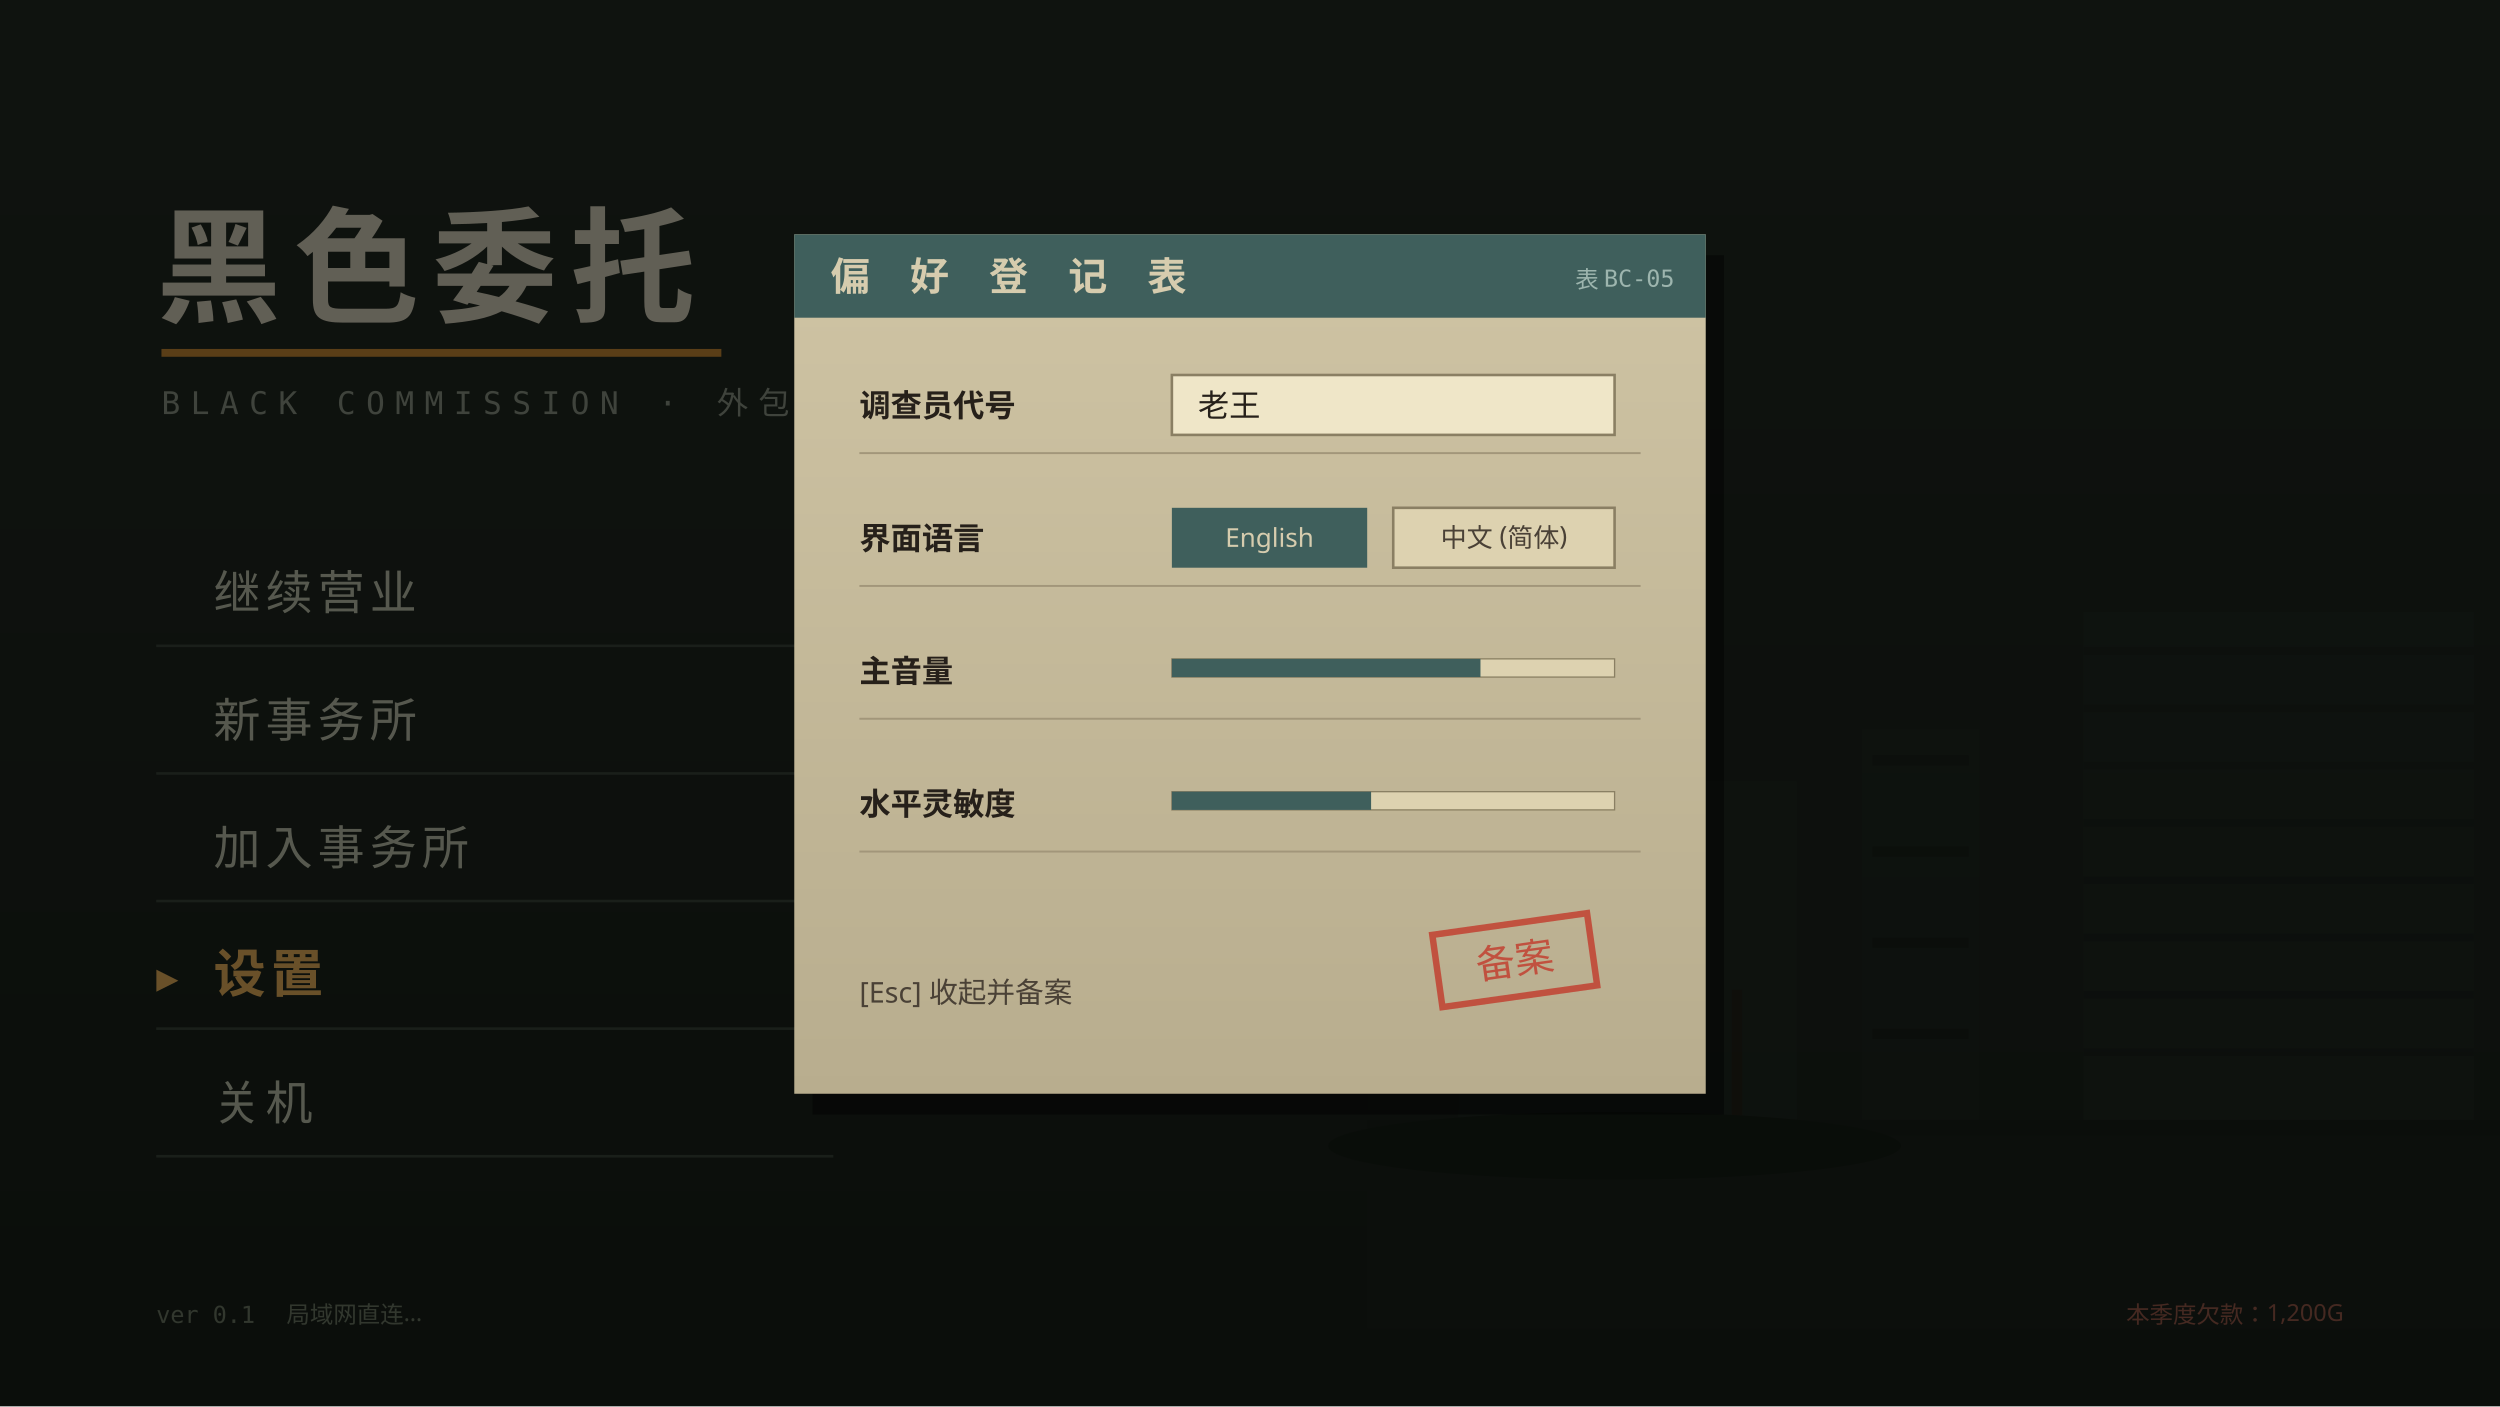
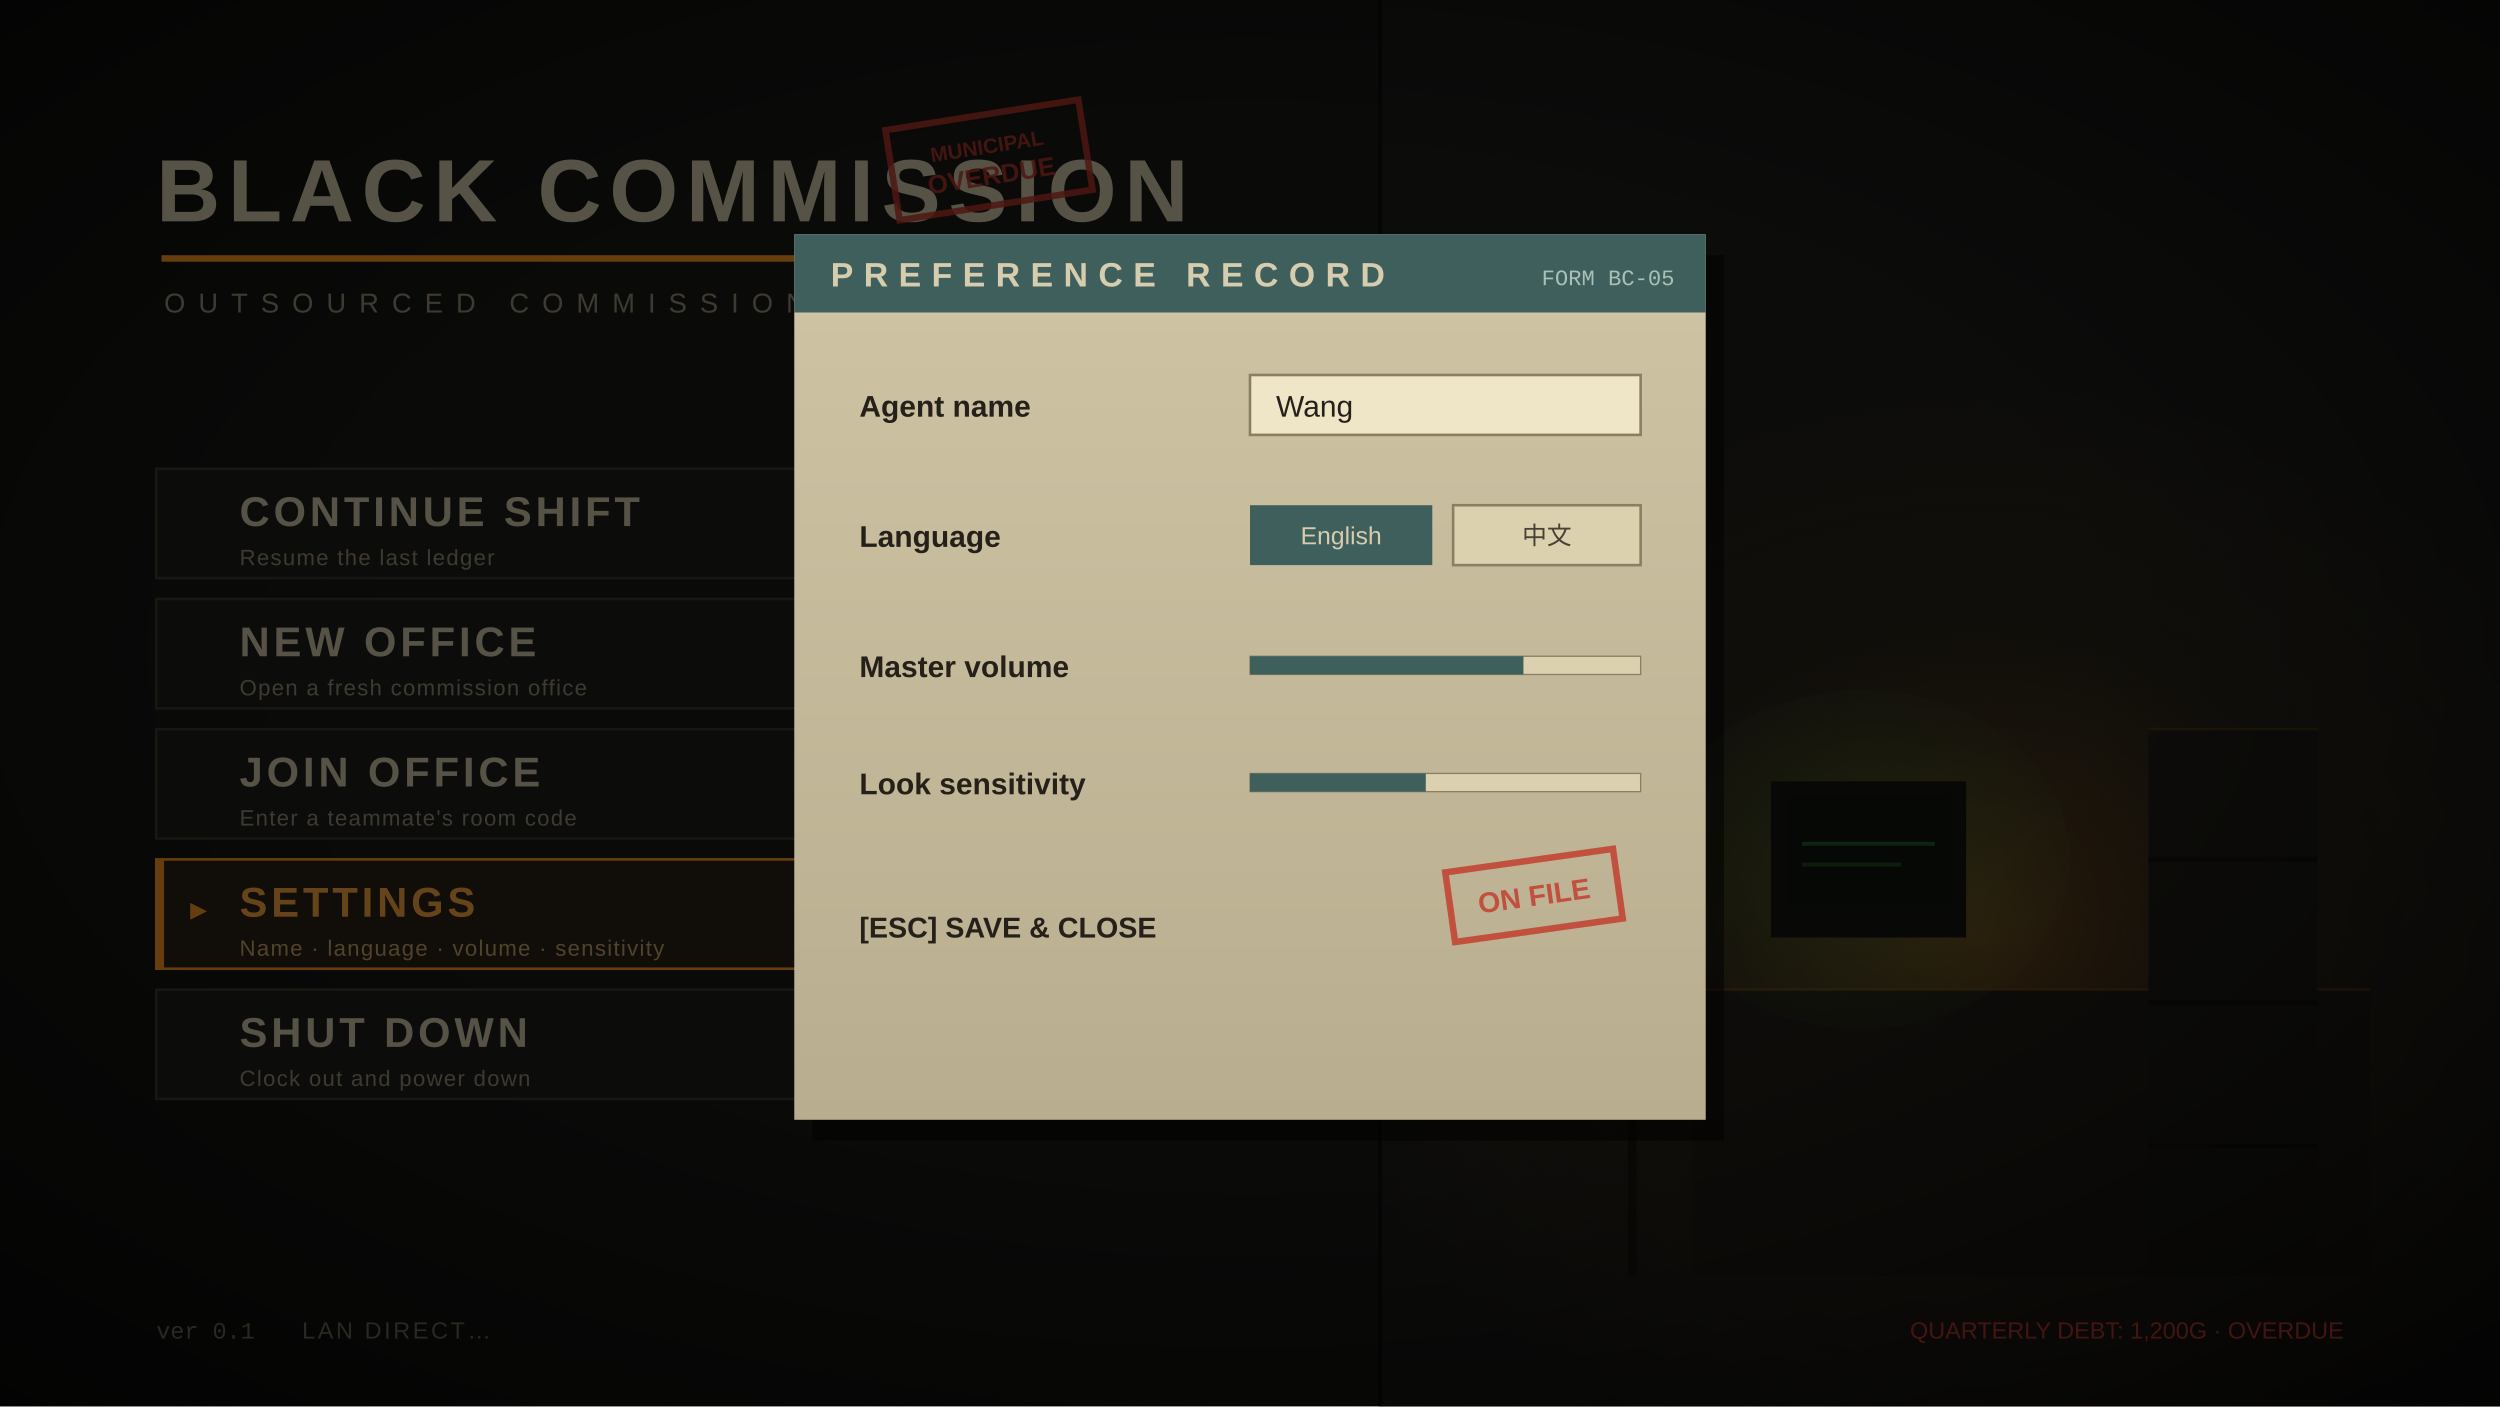
<svg xmlns="http://www.w3.org/2000/svg" width="1920" height="1080" viewBox="0 0 1920 1080">
  <defs>
-     <linearGradient id="olive" x1="0" y1="0" x2="0" y2="1">
-       <stop offset="0" stop-color="#222B22" />
-       <stop offset="1" stop-color="#181F18" />
-     </linearGradient>
+     <radialGradient id="vig" cx="0.5" cy="0.46" r="0.75">
+       <stop offset="0.45" stop-color="#000" stop-opacity="0" />
+       <stop offset="1" stop-color="#000" stop-opacity="0.72" />
+     </radialGradient>
+     <radialGradient id="lamp" cx="0.5" cy="0.5" r="0.5">
+       <stop offset="0" stop-color="#FF9820" stop-opacity="0.34" />
+       <stop offset="0.55" stop-color="#9A6418" stop-opacity="0.10" />
+       <stop offset="1" stop-color="#FF9820" stop-opacity="0" />
+     </radialGradient>
+     <radialGradient id="crtglow" cx="0.5" cy="0.5" r="0.6">
+       <stop offset="0" stop-color="#6CFF5F" stop-opacity="0.16" />
+       <stop offset="1" stop-color="#6CFF5F" stop-opacity="0" />
+     </radialGradient>
    <linearGradient id="paperg" x1="0" y1="0" x2="0" y2="1">
      <stop offset="0" stop-color="#CFC4A4" />
      <stop offset="1" stop-color="#B8AD8E" />
    </linearGradient>
-     <radialGradient id="sodium" cx="0.5" cy="0.5" r="0.5">
-       <stop offset="0" stop-color="#C8861E" stop-opacity="0.5" />
-       <stop offset="1" stop-color="#C8861E" stop-opacity="0" />
-     </radialGradient>
+     <filter id="grain">
+       <feTurbulence type="fractalNoise" baseFrequency="0.9" numOctaves="2" stitchTiles="stitch" />
+       <feColorMatrix type="matrix" values="0 0 0 0 0  0 0 0 0 0  0 0 0 0 0  0 0 0 0.5 0" />
+     </filter>
  </defs>
-   <rect x="0" y="0" width="1920" height="1080" fill="url(#olive)" />
-   <g opacity="0.45">
-     <rect x="1050" y="330" width="870" height="690" fill="#1C241C" />
-     <rect x="1050" y="860" width="870" height="12" fill="#161D16" />
-     <rect x="1120" y="600" width="260" height="260" fill="#222C24" />
-     <rect x="1150" y="480" width="160" height="120" fill="#283430" />
-     <rect x="1162" y="492" width="136" height="84" fill="#1A241E" />
-     <rect x="1180" y="520" width="100" height="6" fill="#2E5C36" />
-     <rect x="1430" y="560" width="90" height="300" fill="#202A22" />
-     <rect x="1438" y="580" width="74" height="8" fill="#161D16" />
-     <rect x="1438" y="650" width="74" height="8" fill="#161D16" />
-     <rect x="1438" y="720" width="74" height="8" fill="#161D16" />
-     <rect x="1438" y="790" width="74" height="8" fill="#161D16" />
-     <rect x="1600" y="470" width="300" height="390" fill="#242E26" />
-     <line x1="1600" y1="500" x2="1900" y2="500" stroke="#1A221C" stroke-width="6" />
-     <line x1="1600" y1="544" x2="1900" y2="544" stroke="#1A221C" stroke-width="6" />
-     <line x1="1600" y1="588" x2="1900" y2="588" stroke="#1A221C" stroke-width="6" />
-     <line x1="1600" y1="632" x2="1900" y2="632" stroke="#1A221C" stroke-width="6" />
-     <line x1="1600" y1="676" x2="1900" y2="676" stroke="#1A221C" stroke-width="6" />
-     <line x1="1600" y1="720" x2="1900" y2="720" stroke="#1A221C" stroke-width="6" />
-     <line x1="1600" y1="764" x2="1900" y2="764" stroke="#1A221C" stroke-width="6" />
-     <line x1="1600" y1="808" x2="1900" y2="808" stroke="#1A221C" stroke-width="6" />
-     <rect x="1330" y="760" width="8" height="100" fill="#2A1F14" />
-     <ellipse cx="1240" cy="880" rx="220" ry="26" fill="#10160F" />
+   <rect x="0" y="0" width="1920" height="1080" fill="#1A1A17" />
+   <rect x="1060" y="0" width="860" height="1080" fill="#1E1E1B" />
+   <line x1="1060" y1="0" x2="1060" y2="1080" stroke="#000" stroke-width="3" opacity="0.5" />
+   <ellipse cx="1520" cy="720" rx="520" ry="430" fill="url(#lamp)" />
+   <rect x="1300" y="760" width="520" height="220" fill="#241F18" />
+   <line x1="1300" y1="760" x2="1820" y2="760" stroke="#9A6418" stroke-width="2" opacity="0.4" />
+   <ellipse cx="1430" cy="660" rx="160" ry="130" fill="url(#crtglow)" />
+   <rect x="1360" y="600" width="150" height="120" fill="#15170F" />
+   <rect x="1372" y="612" width="126" height="84" fill="#0E140C" />
+   <line x1="1384" y1="648" x2="1486" y2="648" stroke="#2E7A33" stroke-width="3" opacity="0.7" />
+   <line x1="1384" y1="664" x2="1460" y2="664" stroke="#2E7A33" stroke-width="3" opacity="0.5" />
+   <rect x="1650" y="560" width="130" height="420" fill="#201E18" />
+   <line x1="1650" y1="560" x2="1780" y2="560" stroke="#9A6418" stroke-width="2" opacity="0.3" />
+   <line x1="1650" y1="660" x2="1780" y2="660" stroke="#15140F" stroke-width="4" />
+   <line x1="1650" y1="770" x2="1780" y2="770" stroke="#15140F" stroke-width="4" />
+   <line x1="1650" y1="880" x2="1780" y2="880" stroke="#15140F" stroke-width="4" />
+   <g transform="translate(1140,300) rotate(-2)">
+     <rect x="0" y="0" width="150" height="196" fill="#D6CCAE" opacity="0.32" />
+     <line x1="16" y1="40" x2="134" y2="40" stroke="#4A4136" stroke-width="2" opacity="0.3" />
+     <line x1="16" y1="64" x2="134" y2="64" stroke="#4A4136" stroke-width="2" opacity="0.25" />
+     <line x1="16" y1="88" x2="110" y2="88" stroke="#4A4136" stroke-width="2" opacity="0.25" />
+     <g transform="translate(40,120) rotate(-10)">
+       <rect x="0" y="0" width="84" height="44" fill="none" opacity="0.4" stroke="#C23A2B" stroke-width="4" />
+       <text x="42" y="30" font-family="'Liberation Sans','Arial','Helvetica Neue',sans-serif" font-size="13" fill="#C23A2B" text-anchor="middle" font-weight="bold" opacity="0.4">OVERDUE</text>
+     </g>
  </g>
-   <text x="120" y="240" font-family="Microsoft YaHei" font-size="96" fill="#D8D2BC" text-anchor="start" letter-spacing="10" font-weight="bold">黑色委托</text>
-   <rect x="124" y="268" width="430" height="6" fill="#C78A33" />
-   <text x="124" y="318" font-family="Consolas,Microsoft YaHei" font-size="24" fill="#8B9484" text-anchor="start" letter-spacing="8">BLACK COMMISSION · 外包黑色委托事务所</text>
-   <text x="120" y="1016" font-family="Consolas,Microsoft YaHei" font-size="18" fill="#6E7A66" text-anchor="start">ver 0.1</text>
-   <text x="220" y="1016" font-family="Microsoft YaHei" font-size="18" fill="#6E7A66" text-anchor="start">局域网直连…</text>
-   <text x="1800" y="1016" font-family="Microsoft YaHei" font-size="18" fill="#9A5A4A" text-anchor="end">本季度欠款：1,200G</text>
-   <text x="164" y="468" font-family="Microsoft YaHei" font-size="36" fill="#BFC4AE" text-anchor="start" letter-spacing="4">继续营业</text>
-   <line x1="120" y1="496" x2="640" y2="496" stroke="#3A453A" stroke-width="2" />
-   <text x="164" y="566" font-family="Microsoft YaHei" font-size="36" fill="#BFC4AE" text-anchor="start" letter-spacing="4">新事务所</text>
-   <line x1="120" y1="594" x2="640" y2="594" stroke="#3A453A" stroke-width="2" />
-   <text x="164" y="664" font-family="Microsoft YaHei" font-size="36" fill="#BFC4AE" text-anchor="start" letter-spacing="4">加入事务所</text>
-   <line x1="120" y1="692" x2="640" y2="692" stroke="#3A453A" stroke-width="2" />
-   <text x="120" y="762" font-family="Microsoft YaHei" font-size="34" fill="#E8B25C" text-anchor="start" font-weight="bold">▸</text>
-   <text x="164" y="762" font-family="Microsoft YaHei" font-size="40" fill="#E8B25C" text-anchor="start" letter-spacing="4" font-weight="bold">设置</text>
-   <text x="660" y="756" font-family="Microsoft YaHei" font-size="20" fill="#7E8872" text-anchor="start">名字 / 语言 / 音量 / 灵敏度</text>
-   <line x1="120" y1="790" x2="640" y2="790" stroke="#3A453A" stroke-width="2" />
-   <text x="164" y="860" font-family="Microsoft YaHei" font-size="36" fill="#BFC4AE" text-anchor="start" letter-spacing="4">关机</text>
-   <line x1="120" y1="888" x2="640" y2="888" stroke="#3A453A" stroke-width="2" />
-   <rect x="0" y="0" width="1920" height="1080" fill="#000" opacity="0.55" />
-   <rect x="624" y="196" width="700" height="660" fill="#000" opacity="0.45" />
-   <rect x="610" y="180" width="700" height="660" fill="url(#paperg)" />
-   <rect x="610" y="180" width="700" height="64" fill="#3F5F5C" />
-   <text x="638" y="223" font-family="KaiTi,FangSong" font-size="30" fill="#D6CCAE" text-anchor="start" letter-spacing="12" font-weight="bold">偏 好 登 记 表</text>
-   <text x="1286" y="221" font-family="Consolas,Microsoft YaHei" font-size="18" fill="#9DB5AE" text-anchor="end">表 BC-05</text>
-   <text x="660" y="320" font-family="Microsoft YaHei" font-size="24" fill="#26201A" text-anchor="start" font-weight="bold">调查员代号</text>
-   <rect x="900" y="288" width="340" height="46" fill="#EFE6C8" stroke="#8A7F63" stroke-width="2" />
-   <text x="920" y="320" font-family="Microsoft YaHei" font-size="24" fill="#26201A" text-anchor="start">老王</text>
-   <line x1="660" y1="348" x2="1260" y2="348" stroke="#A2967A" stroke-width="1.5" />
-   <text x="660" y="422" font-family="Microsoft YaHei" font-size="24" fill="#26201A" text-anchor="start" font-weight="bold">界面语言</text>
-   <rect x="900" y="390" width="150" height="46" fill="#3F5F5C" />
-   <text x="975" y="420" font-family="Microsoft YaHei" font-size="20" fill="#D6CCAE" text-anchor="middle">English</text>
-   <rect x="1070" y="390" width="170" height="46" fill="#DDD2B0" stroke="#8A7F63" stroke-width="2" />
-   <text x="1155" y="420" font-family="Microsoft YaHei" font-size="20" fill="#4A4136" text-anchor="middle">中文 (简体)</text>
-   <line x1="660" y1="450" x2="1260" y2="450" stroke="#A2967A" stroke-width="1.5" />
-   <text x="660" y="524" font-family="Microsoft YaHei" font-size="24" fill="#26201A" text-anchor="start" font-weight="bold">主音量</text>
-   <rect x="900" y="506" width="340" height="14" fill="#DDD2B0" stroke="#8A7F63" stroke-width="1" />
-   <rect x="900" y="506" width="237" height="14" fill="#3F5F5C" />
-   <line x1="660" y1="552" x2="1260" y2="552" stroke="#A2967A" stroke-width="1.5" />
-   <text x="660" y="626" font-family="Microsoft YaHei" font-size="24" fill="#26201A" text-anchor="start" font-weight="bold">水平灵敏度</text>
-   <rect x="900" y="608" width="340" height="14" fill="#DDD2B0" stroke="#8A7F63" stroke-width="1" />
-   <rect x="900" y="608" width="153" height="14" fill="#3F5F5C" />
-   <line x1="660" y1="654" x2="1260" y2="654" stroke="#A2967A" stroke-width="1.5" />
-   <text x="660" y="770" font-family="Microsoft YaHei" font-size="22" fill="#4A4136" text-anchor="start">[Esc] 收起并备案</text>
-   <g transform="translate(1100,718) rotate(-8)" opacity="0.8">
-     <rect x="0" y="0" width="120" height="56" fill="none" stroke="#C23A2B" stroke-width="5" />
-     <text x="60.0" y="38.8" font-family="KaiTi,FangSong" font-size="30" fill="#C23A2B" text-anchor="middle">备案</text>
+   <rect x="1250" y="600" width="7" height="380" fill="#1A1610" />
+   <rect x="0" y="0" width="1920" height="1080" fill="url(#vig)" />
+   <rect x="0" y="0" width="1920" height="1080" filter="url(#grain)" opacity="0.055" />
+   <text x="120" y="170" font-family="'Liberation Sans','Arial','Helvetica Neue',sans-serif" font-size="68" fill="#D6CCAE" text-anchor="start" letter-spacing="6" font-weight="bold">BLACK COMMISSION</text>
+   <rect x="124" y="196" width="540" height="5" fill="#FF9820" />
+   <text x="126" y="240" font-family="'Liberation Sans','Arial','Helvetica Neue',sans-serif" font-size="21" fill="#9A917A" text-anchor="start" letter-spacing="10">OUTSOURCED COMMISSION OFFICE</text>
+   <g transform="translate(680,100) rotate(-9)" opacity="0.85">
+     <rect x="0" y="0" width="150" height="70" fill="none" stroke="#C23A2B" stroke-width="5" />
+     <text x="75" y="30" font-family="'Liberation Sans','Arial','Helvetica Neue',sans-serif" font-size="16" fill="#C23A2B" text-anchor="middle" font-weight="bold">MUNICIPAL</text>
+     <text x="75" y="54" font-family="'Liberation Sans','Arial','Helvetica Neue',sans-serif" font-size="20" fill="#C23A2B" text-anchor="middle" font-weight="bold">OVERDUE</text>
+   </g>
+   <rect x="120" y="360" width="560" height="84" fill="#1F1F1B" stroke="#39392F" stroke-width="2" />
+   <text x="184" y="404" font-family="'Liberation Sans','Arial','Helvetica Neue',sans-serif" font-size="32" fill="#D6CCAE" text-anchor="start" letter-spacing="3" font-weight="bold">CONTINUE SHIFT</text>
+   <text x="184" y="434" font-family="'Liberation Sans','Arial','Helvetica Neue',sans-serif" font-size="17" fill="#9A917A" text-anchor="start" letter-spacing="1">Resume the last ledger</text>
+   <rect x="120" y="460" width="560" height="84" fill="#1F1F1B" stroke="#39392F" stroke-width="2" />
+   <text x="184" y="504" font-family="'Liberation Sans','Arial','Helvetica Neue',sans-serif" font-size="32" fill="#D6CCAE" text-anchor="start" letter-spacing="3" font-weight="bold">NEW OFFICE</text>
+   <text x="184" y="534" font-family="'Liberation Sans','Arial','Helvetica Neue',sans-serif" font-size="17" fill="#9A917A" text-anchor="start" letter-spacing="1">Open a fresh commission office</text>
+   <rect x="120" y="560" width="560" height="84" fill="#1F1F1B" stroke="#39392F" stroke-width="2" />
+   <text x="184" y="604" font-family="'Liberation Sans','Arial','Helvetica Neue',sans-serif" font-size="32" fill="#D6CCAE" text-anchor="start" letter-spacing="3" font-weight="bold">JOIN OFFICE</text>
+   <text x="184" y="634" font-family="'Liberation Sans','Arial','Helvetica Neue',sans-serif" font-size="17" fill="#9A917A" text-anchor="start" letter-spacing="1">Enter a teammate's room code</text>
+   <rect x="120" y="660" width="560" height="84" fill="#2A2418" stroke="#FF9820" stroke-width="2" />
+   <rect x="120" y="660" width="6" height="84" fill="#FF9820" />
+   <text x="146" y="706.64" font-family="'Liberation Sans','Arial','Helvetica Neue',sans-serif" font-size="26" fill="#FF9820" text-anchor="start">▸</text>
+   <text x="184" y="704" font-family="'Liberation Sans','Arial','Helvetica Neue',sans-serif" font-size="32" fill="#FFAB40" text-anchor="start" letter-spacing="3" font-weight="bold">SETTINGS</text>
+   <text x="184" y="734" font-family="'Liberation Sans','Arial','Helvetica Neue',sans-serif" font-size="17" fill="#C9A86A" text-anchor="start" letter-spacing="1">Name · language · volume · sensitivity</text>
+   <rect x="120" y="760" width="560" height="84" fill="#1F1F1B" stroke="#39392F" stroke-width="2" />
+   <text x="184" y="804" font-family="'Liberation Sans','Arial','Helvetica Neue',sans-serif" font-size="32" fill="#D6CCAE" text-anchor="start" letter-spacing="3" font-weight="bold">SHUT DOWN</text>
+   <text x="184" y="834" font-family="'Liberation Sans','Arial','Helvetica Neue',sans-serif" font-size="17" fill="#9A917A" text-anchor="start" letter-spacing="1">Clock out and power down</text>
+   <text x="120" y="1028" font-family="'Consolas','Courier New',monospace" font-size="18" fill="#6A6456" text-anchor="start">ver 0.1</text>
+   <text x="232" y="1028" font-family="'Liberation Sans','Arial','Helvetica Neue',sans-serif" font-size="18" fill="#6A6456" text-anchor="start" letter-spacing="2">LAN DIRECT…</text>
+   <text x="1800" y="1028" font-family="'Liberation Sans','Arial','Helvetica Neue',sans-serif" font-size="18" fill="#C23A2B" text-anchor="end" opacity="0.85">QUARTERLY DEBT: 1,200G  ·  OVERDUE</text>
+   <rect x="0" y="0" width="1920" height="1080" fill="#000" opacity="0.6" />
+   <rect x="624" y="196" width="700" height="680" fill="#000" opacity="0.5" />
+   <rect x="610" y="180" width="700" height="680" fill="url(#paperg)" />
+   <rect x="610" y="180" width="700" height="60" fill="#3F5F5C" />
+   <text x="638" y="220" font-family="'Liberation Sans','Arial','Helvetica Neue',sans-serif" font-size="26" fill="#D6CCAE" text-anchor="start" letter-spacing="8" font-weight="bold">PREFERENCE RECORD</text>
+   <text x="1286" y="219" font-family="'Consolas','Courier New',monospace" font-size="17" fill="#A9C0B8" text-anchor="end">FORM BC-05</text>
+   <text x="660" y="320" font-family="'Liberation Sans','Arial','Helvetica Neue',sans-serif" font-size="23" fill="#26201A" text-anchor="start" font-weight="bold">Agent name</text>
+   <rect x="960" y="288" width="300" height="46" fill="#EFE6C8" stroke="#8A7F63" stroke-width="2" />
+   <text x="980" y="320" font-family="'Liberation Sans','Arial','Helvetica Neue',sans-serif" font-size="23" fill="#26201A" text-anchor="start">Wang</text>
+   <text x="660" y="420" font-family="'Liberation Sans','Arial','Helvetica Neue',sans-serif" font-size="23" fill="#26201A" text-anchor="start" font-weight="bold">Language</text>
+   <rect x="960" y="388" width="140" height="46" fill="#3F5F5C" />
+   <text x="1030" y="418" font-family="'Liberation Sans','Arial','Helvetica Neue',sans-serif" font-size="19" fill="#D6CCAE" text-anchor="middle">English</text>
+   <rect x="1116" y="388" width="144" height="46" fill="#DCD1AF" stroke="#8A7F63" stroke-width="2" />
+   <text x="1188" y="418" font-family="'Liberation Sans','Arial','Helvetica Neue',sans-serif" font-size="19" fill="#4A4136" text-anchor="middle">中文</text>
+   <text x="660" y="520" font-family="'Liberation Sans','Arial','Helvetica Neue',sans-serif" font-size="23" fill="#26201A" text-anchor="start" font-weight="bold">Master volume</text>
+   <rect x="960" y="504" width="300" height="14" fill="#DCD1AF" stroke="#8A7F63" stroke-width="1" />
+   <rect x="960" y="504" width="210" height="14" fill="#3F5F5C" />
+   <text x="660" y="610" font-family="'Liberation Sans','Arial','Helvetica Neue',sans-serif" font-size="23" fill="#26201A" text-anchor="start" font-weight="bold">Look sensitivity</text>
+   <rect x="960" y="594" width="300" height="14" fill="#DCD1AF" stroke="#8A7F63" stroke-width="1" />
+   <rect x="960" y="594" width="135" height="14" fill="#3F5F5C" />
+   <text x="660" y="720" font-family="'Liberation Sans','Arial','Helvetica Neue',sans-serif" font-size="22" fill="#26201A" text-anchor="start" font-weight="bold">[ESC]  SAVE &amp; CLOSE</text>
+   <g transform="translate(1110,670) rotate(-8)" opacity="0.82">
+     <rect x="0" y="0" width="130" height="54" fill="none" stroke="#C23A2B" stroke-width="5" />
+     <text x="65.0" y="34.92" font-family="'Liberation Sans','Arial','Helvetica Neue',sans-serif" font-size="22" fill="#C23A2B" text-anchor="middle" font-weight="bold">ON FILE</text>
  </g>
</svg>
